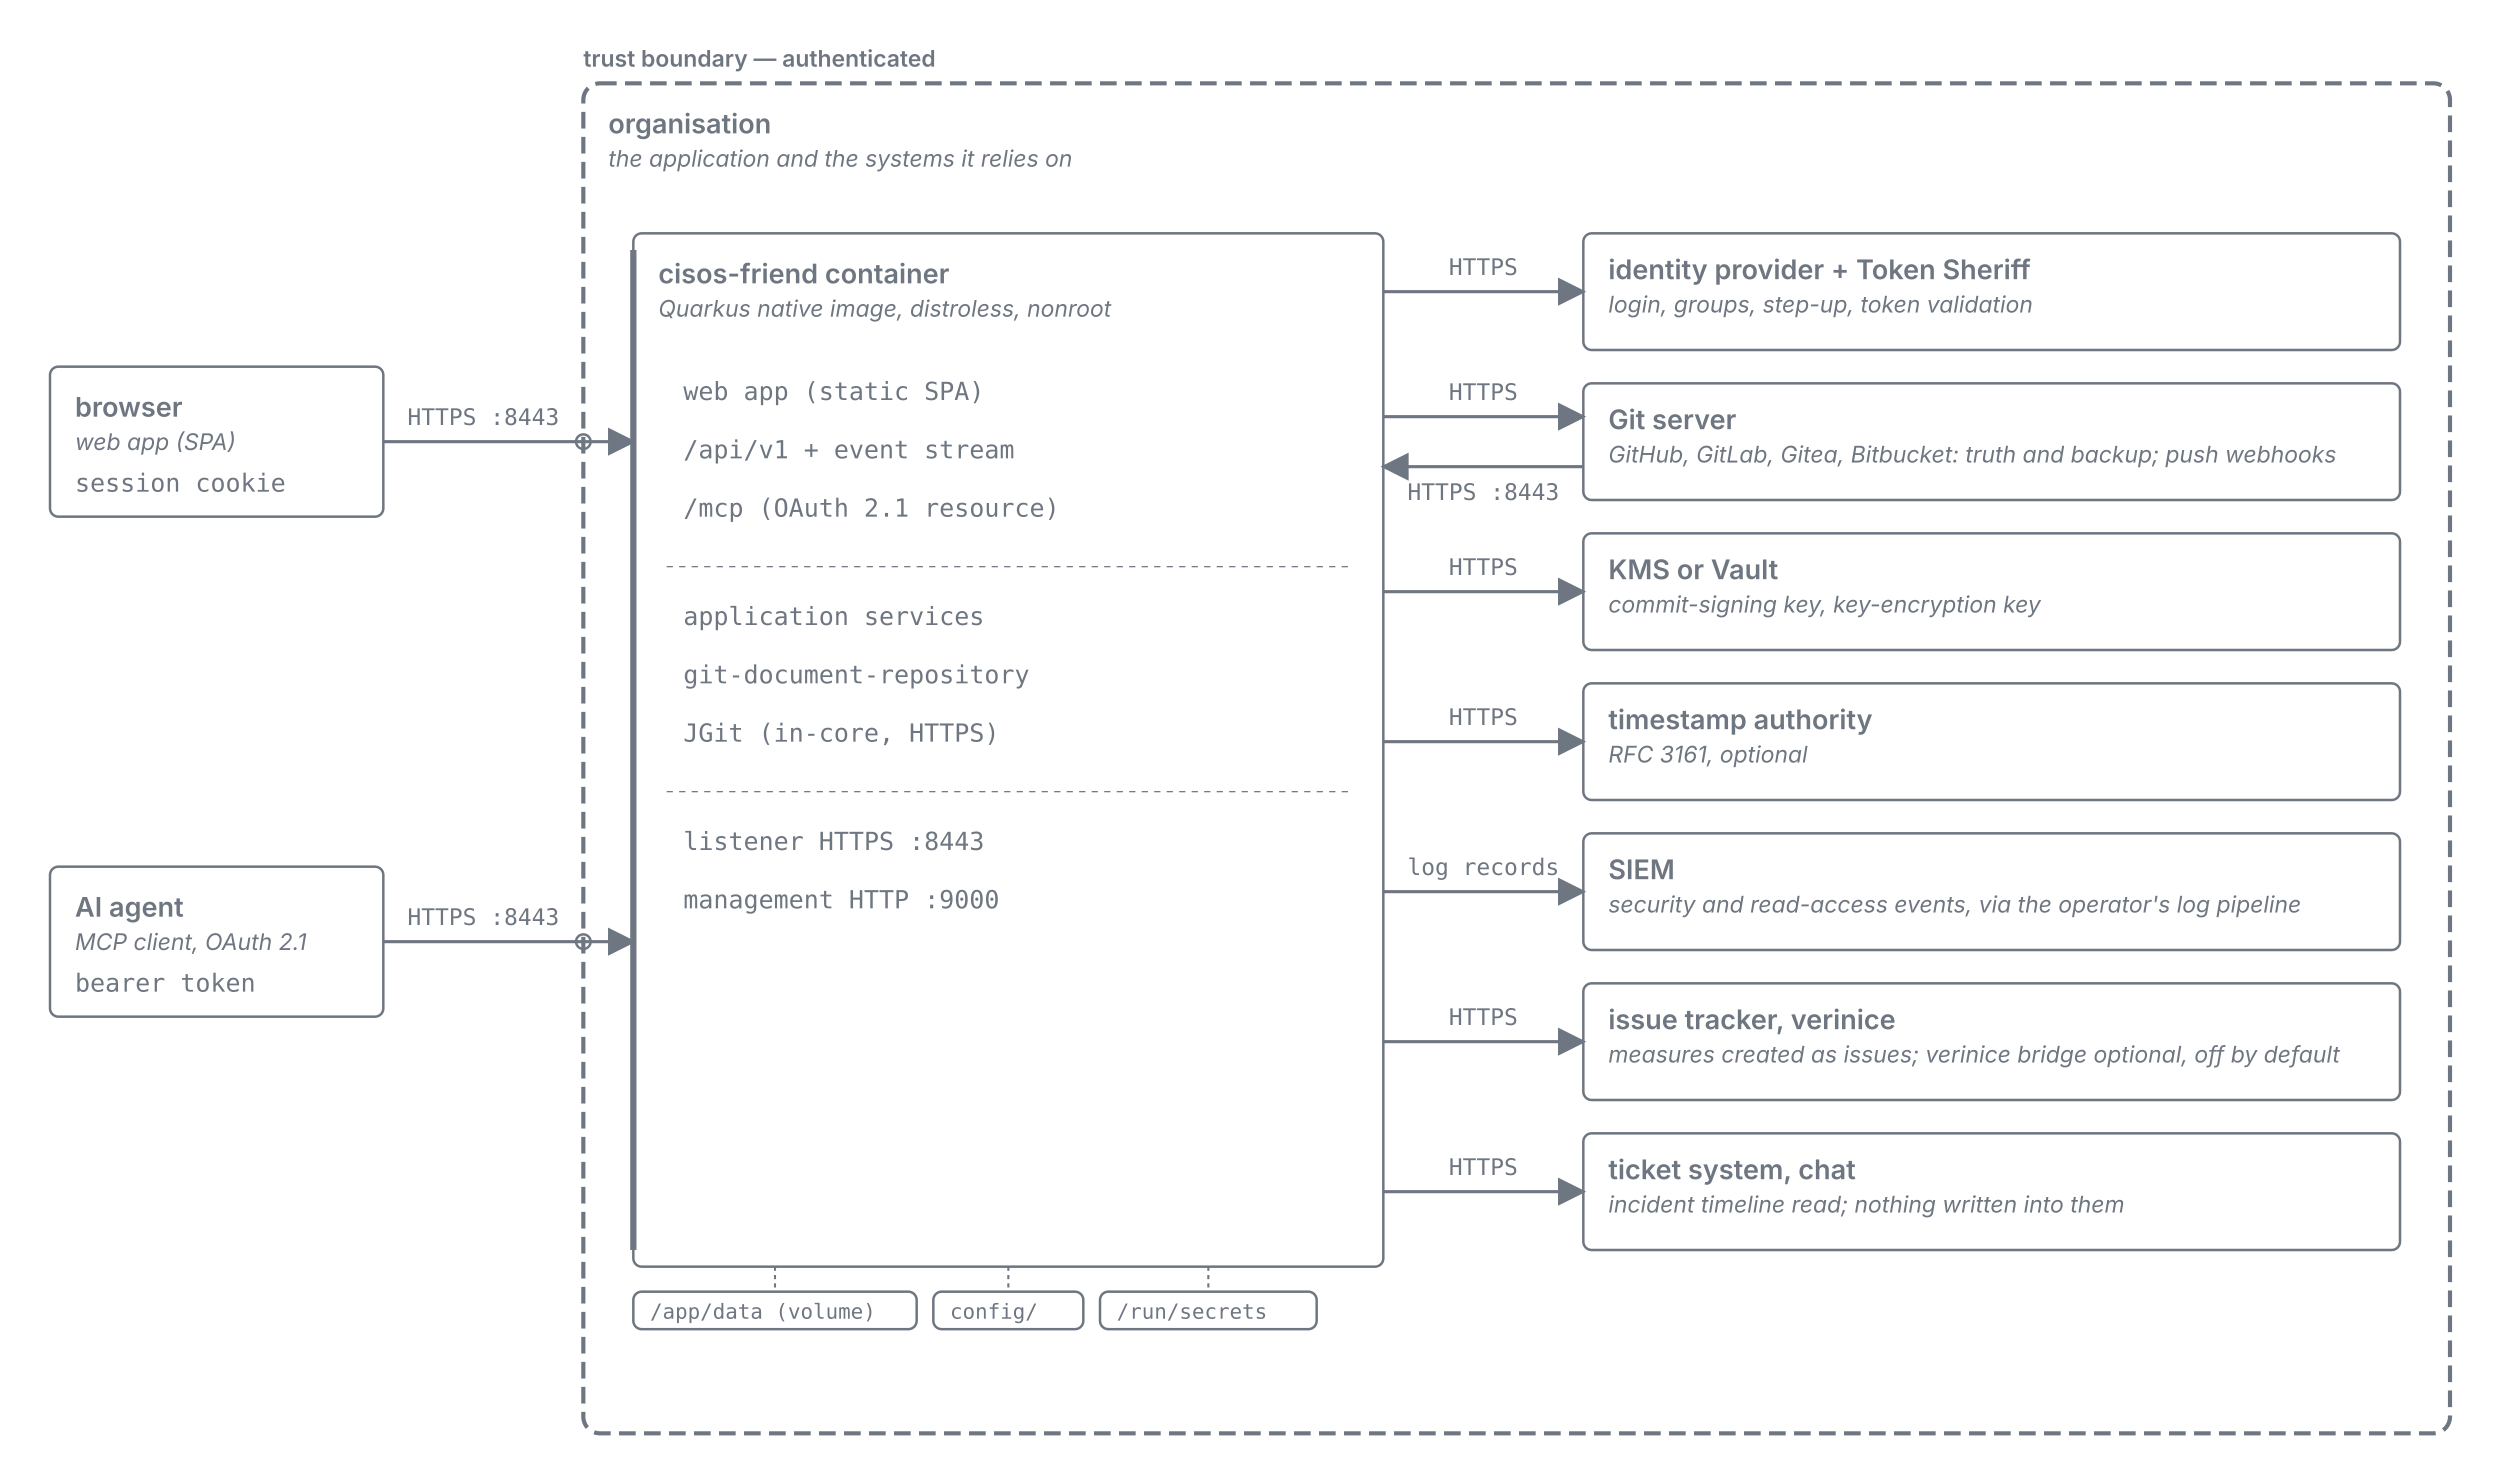
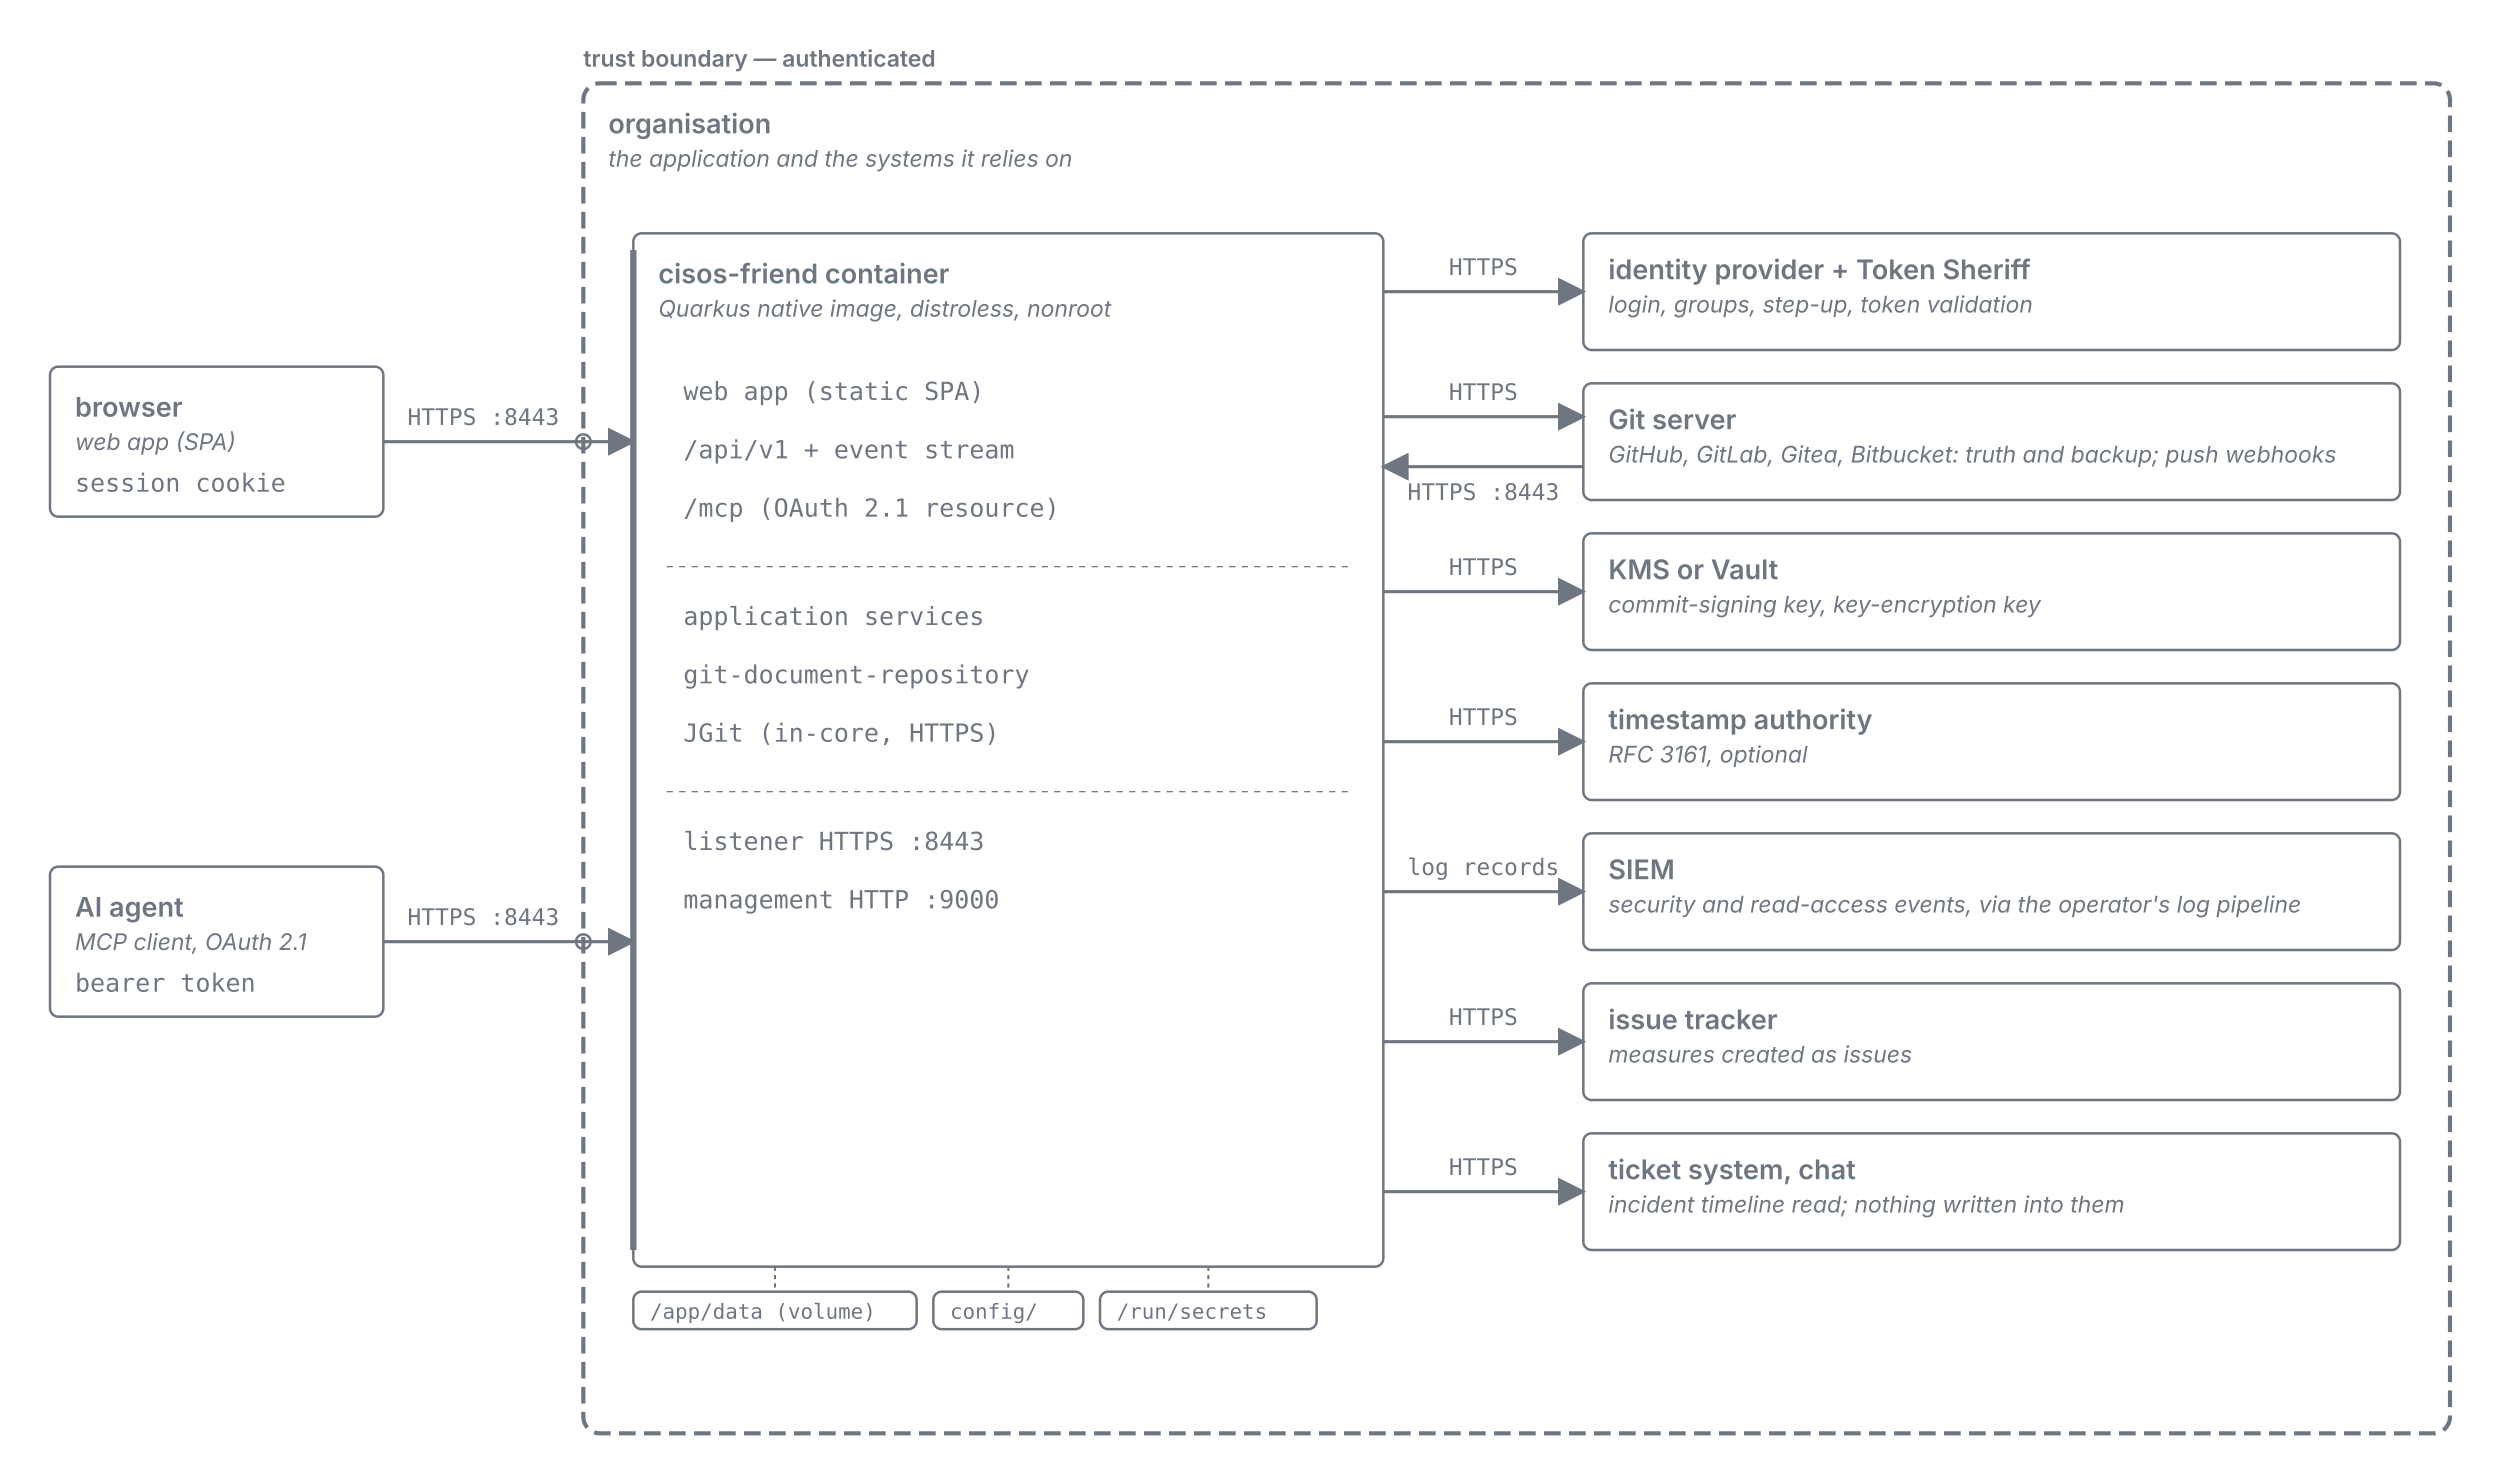
<svg xmlns="http://www.w3.org/2000/svg" viewBox="0 0 1200 712" role="img" aria-labelledby="title desc" font-family="ui-sans-serif, -apple-system, system-ui, 'Segoe UI', sans-serif">
  <defs>
    <marker id="arrow" viewBox="0 0 10 10" refX="9" refY="5" markerWidth="9" markerHeight="9" orient="auto">
      <path d="M0,0 L10,5 L0,10 z" class="arrow-fill" />
    </marker>
    <style>
      .stroke      { stroke: #6e7681; stroke-width: 1.2; fill: none; }
      .encl        { font-size: 13px; font-weight: 600; fill: #6e7681; }
      .encl-sub    { font-size: 11px; fill: #6e7681; font-style: italic; }
      .item        { font-size: 12px; fill: #6e7681; font-family: ui-monospace, "SF Mono", Menlo, Consolas, monospace; }
      .own-bar     { stroke: #6e7681; stroke-width: 3; }
      .divider     { stroke: #6e7681; stroke-width: 0.6; stroke-dasharray: 3 3; }
      .trust       { stroke: #6e7681; stroke-width: 2; stroke-dasharray: 8 4; fill: none; }
      .trust-lbl   { font-size: 11px; font-weight: 600; fill: #6e7681; }
      .trust-cross { stroke: #6e7681; stroke-width: 1.2; fill: none; }
      .arrow       { stroke: #6e7681; stroke-width: 1.5; fill: none; }
      .arrow-fill  { fill: #6e7681; }
      .edge-lbl    { font-size: 11px; fill: #6e7681; text-anchor: middle; font-family: ui-monospace, "SF Mono", Menlo, Consolas, monospace; }
      .mount-stem  { stroke: #6e7681; stroke-width: 1; stroke-dasharray: 2 2; fill: none; }
      .mount       { font-size: 10px; fill: #6e7681; font-family: ui-monospace, "SF Mono", Menlo, Consolas, monospace; }
    </style>
  </defs>
  <rect class="stroke" x="24" y="176" width="160" height="72" rx="4" />
  <text x="36" y="200" class="encl">browser</text>
  <text x="36" y="216" class="encl-sub">web app (SPA)</text>
  <text x="36" y="236" class="item">session cookie</text>
  <rect class="stroke" x="24" y="416" width="160" height="72" rx="4" />
  <text x="36" y="440" class="encl">AI agent</text>
  <text x="36" y="456" class="encl-sub">MCP client, OAuth 2.1</text>
  <text x="36" y="476" class="item">bearer token</text>
  <text x="280" y="32" class="trust-lbl">trust boundary — authenticated</text>
  <rect class="trust" x="280" y="40" width="896" height="648" rx="8" />
  <text x="292" y="64" class="encl">organisation</text>
  <text x="292" y="80" class="encl-sub">the application and the systems it relies on</text>
  <rect class="stroke" x="304" y="112" width="360" height="496" rx="4" />
  <line class="own-bar" x1="304" y1="120" x2="304" y2="600" />
  <text x="316" y="136" class="encl">cisos-friend container</text>
  <text x="316" y="152" class="encl-sub">Quarkus native image, distroless, nonroot</text>
  <text x="328" y="192" class="item">web app (static SPA)</text>
  <text x="328" y="220" class="item">/api/v1 + event stream</text>
  <text x="328" y="248" class="item">/mcp (OAuth 2.1 resource)</text>
  <line class="divider" x1="320" y1="272" x2="648" y2="272" />
  <text x="328" y="300" class="item">application services</text>
  <text x="328" y="328" class="item">git-document-repository</text>
  <text x="328" y="356" class="item">JGit (in-core, HTTPS)</text>
  <line class="divider" x1="320" y1="380" x2="648" y2="380" />
  <text x="328" y="408" class="item">listener   HTTPS :8443</text>
  <text x="328" y="436" class="item">management HTTP :9000</text>
  <line class="mount-stem" x1="372" y1="608" x2="372" y2="620" />
  <rect class="stroke" x="304" y="620" width="136" height="18" rx="4" />
  <text x="312" y="633" class="mount">/app/data (volume)</text>
  <line class="mount-stem" x1="484" y1="608" x2="484" y2="620" />
  <rect class="stroke" x="448" y="620" width="72" height="18" rx="4" />
  <text x="456" y="633" class="mount">config/</text>
  <line class="mount-stem" x1="580" y1="608" x2="580" y2="620" />
  <rect class="stroke" x="528" y="620" width="104" height="18" rx="4" />
  <text x="536" y="633" class="mount">/run/secrets</text>
  <rect class="stroke" x="760" y="112" width="392" height="56" rx="4" />
  <text x="772" y="134" class="encl">identity provider + Token Sheriff</text>
  <text x="772" y="150" class="encl-sub">login, groups, step-up, token validation</text>
  <rect class="stroke" x="760" y="184" width="392" height="56" rx="4" />
  <text x="772" y="206" class="encl">Git server</text>
  <text x="772" y="222" class="encl-sub">GitHub, GitLab, Gitea, Bitbucket: truth and backup; push webhooks</text>
  <rect class="stroke" x="760" y="256" width="392" height="56" rx="4" />
  <text x="772" y="278" class="encl">KMS or Vault</text>
  <text x="772" y="294" class="encl-sub">commit-signing key, key-encryption key</text>
  <rect class="stroke" x="760" y="328" width="392" height="56" rx="4" />
  <text x="772" y="350" class="encl">timestamp authority</text>
  <text x="772" y="366" class="encl-sub">RFC 3161, optional</text>
  <rect class="stroke" x="760" y="400" width="392" height="56" rx="4" />
  <text x="772" y="422" class="encl">SIEM</text>
  <text x="772" y="438" class="encl-sub">security and read-access events, via the operator's log pipeline</text>
  <rect class="stroke" x="760" y="472" width="392" height="56" rx="4" />
-   <text x="772" y="494" class="encl">issue tracker, verinice</text>
-   <text x="772" y="510" class="encl-sub">measures created as issues; verinice bridge optional, off by default</text>
+   <text x="772" y="494" class="encl">issue tracker</text>
+   <text x="772" y="510" class="encl-sub">measures created as issues</text>
  <rect class="stroke" x="760" y="544" width="392" height="56" rx="4" />
  <text x="772" y="566" class="encl">ticket system, chat</text>
  <text x="772" y="582" class="encl-sub">incident timeline read; nothing written into them</text>
  <line class="arrow" x1="184" y1="212" x2="304" y2="212" marker-end="url(#arrow)" />
  <text x="232" y="204" class="edge-lbl">HTTPS :8443</text>
  <circle class="trust-cross" cx="280" cy="212" r="3.5" />
  <line class="arrow" x1="184" y1="452" x2="304" y2="452" marker-end="url(#arrow)" />
  <text x="232" y="444" class="edge-lbl">HTTPS :8443</text>
  <circle class="trust-cross" cx="280" cy="452" r="3.5" />
  <line class="arrow" x1="664" y1="140" x2="760" y2="140" marker-end="url(#arrow)" />
  <text x="712" y="132" class="edge-lbl">HTTPS</text>
  <line class="arrow" x1="664" y1="200" x2="760" y2="200" marker-end="url(#arrow)" />
  <text x="712" y="192" class="edge-lbl">HTTPS</text>
  <line class="arrow" x1="760" y1="224" x2="664" y2="224" marker-end="url(#arrow)" />
  <text x="712" y="240" class="edge-lbl">HTTPS :8443</text>
  <line class="arrow" x1="664" y1="284" x2="760" y2="284" marker-end="url(#arrow)" />
  <text x="712" y="276" class="edge-lbl">HTTPS</text>
  <line class="arrow" x1="664" y1="356" x2="760" y2="356" marker-end="url(#arrow)" />
  <text x="712" y="348" class="edge-lbl">HTTPS</text>
  <line class="arrow" x1="664" y1="428" x2="760" y2="428" marker-end="url(#arrow)" />
  <text x="712" y="420" class="edge-lbl">log records</text>
  <line class="arrow" x1="664" y1="500" x2="760" y2="500" marker-end="url(#arrow)" />
  <text x="712" y="492" class="edge-lbl">HTTPS</text>
  <line class="arrow" x1="664" y1="572" x2="760" y2="572" marker-end="url(#arrow)" />
  <text x="712" y="564" class="edge-lbl">HTTPS</text>
</svg>
